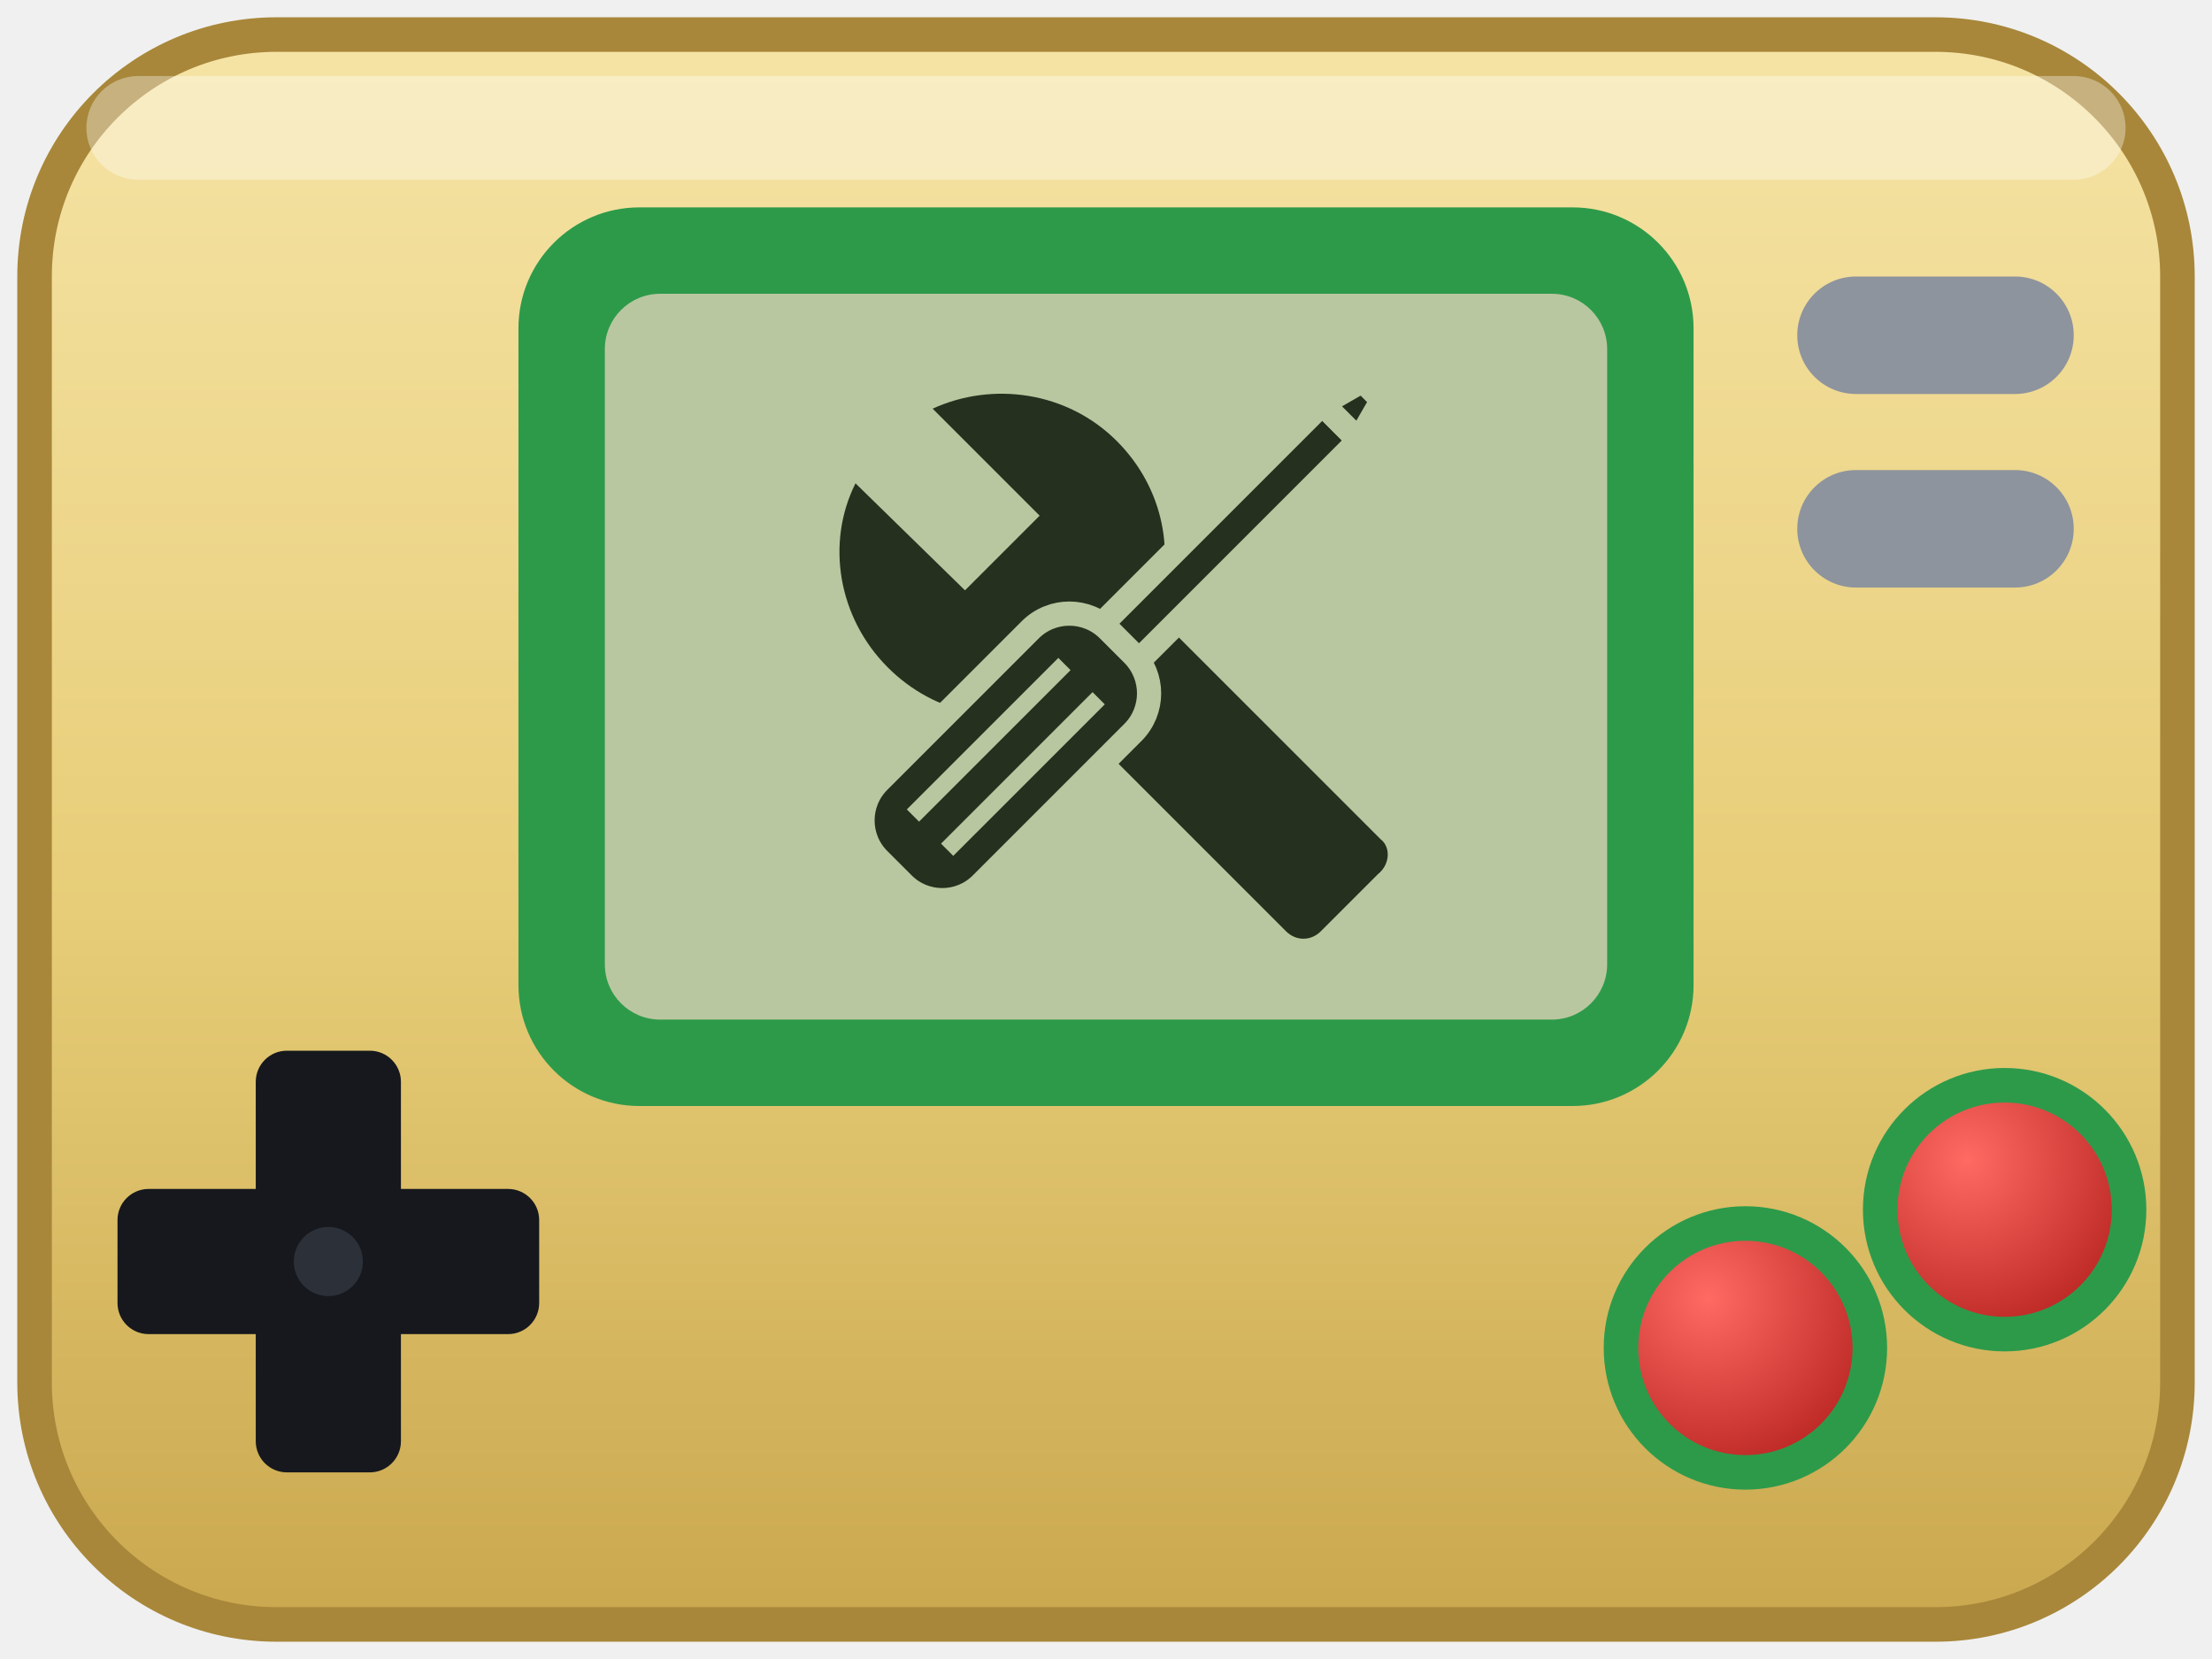
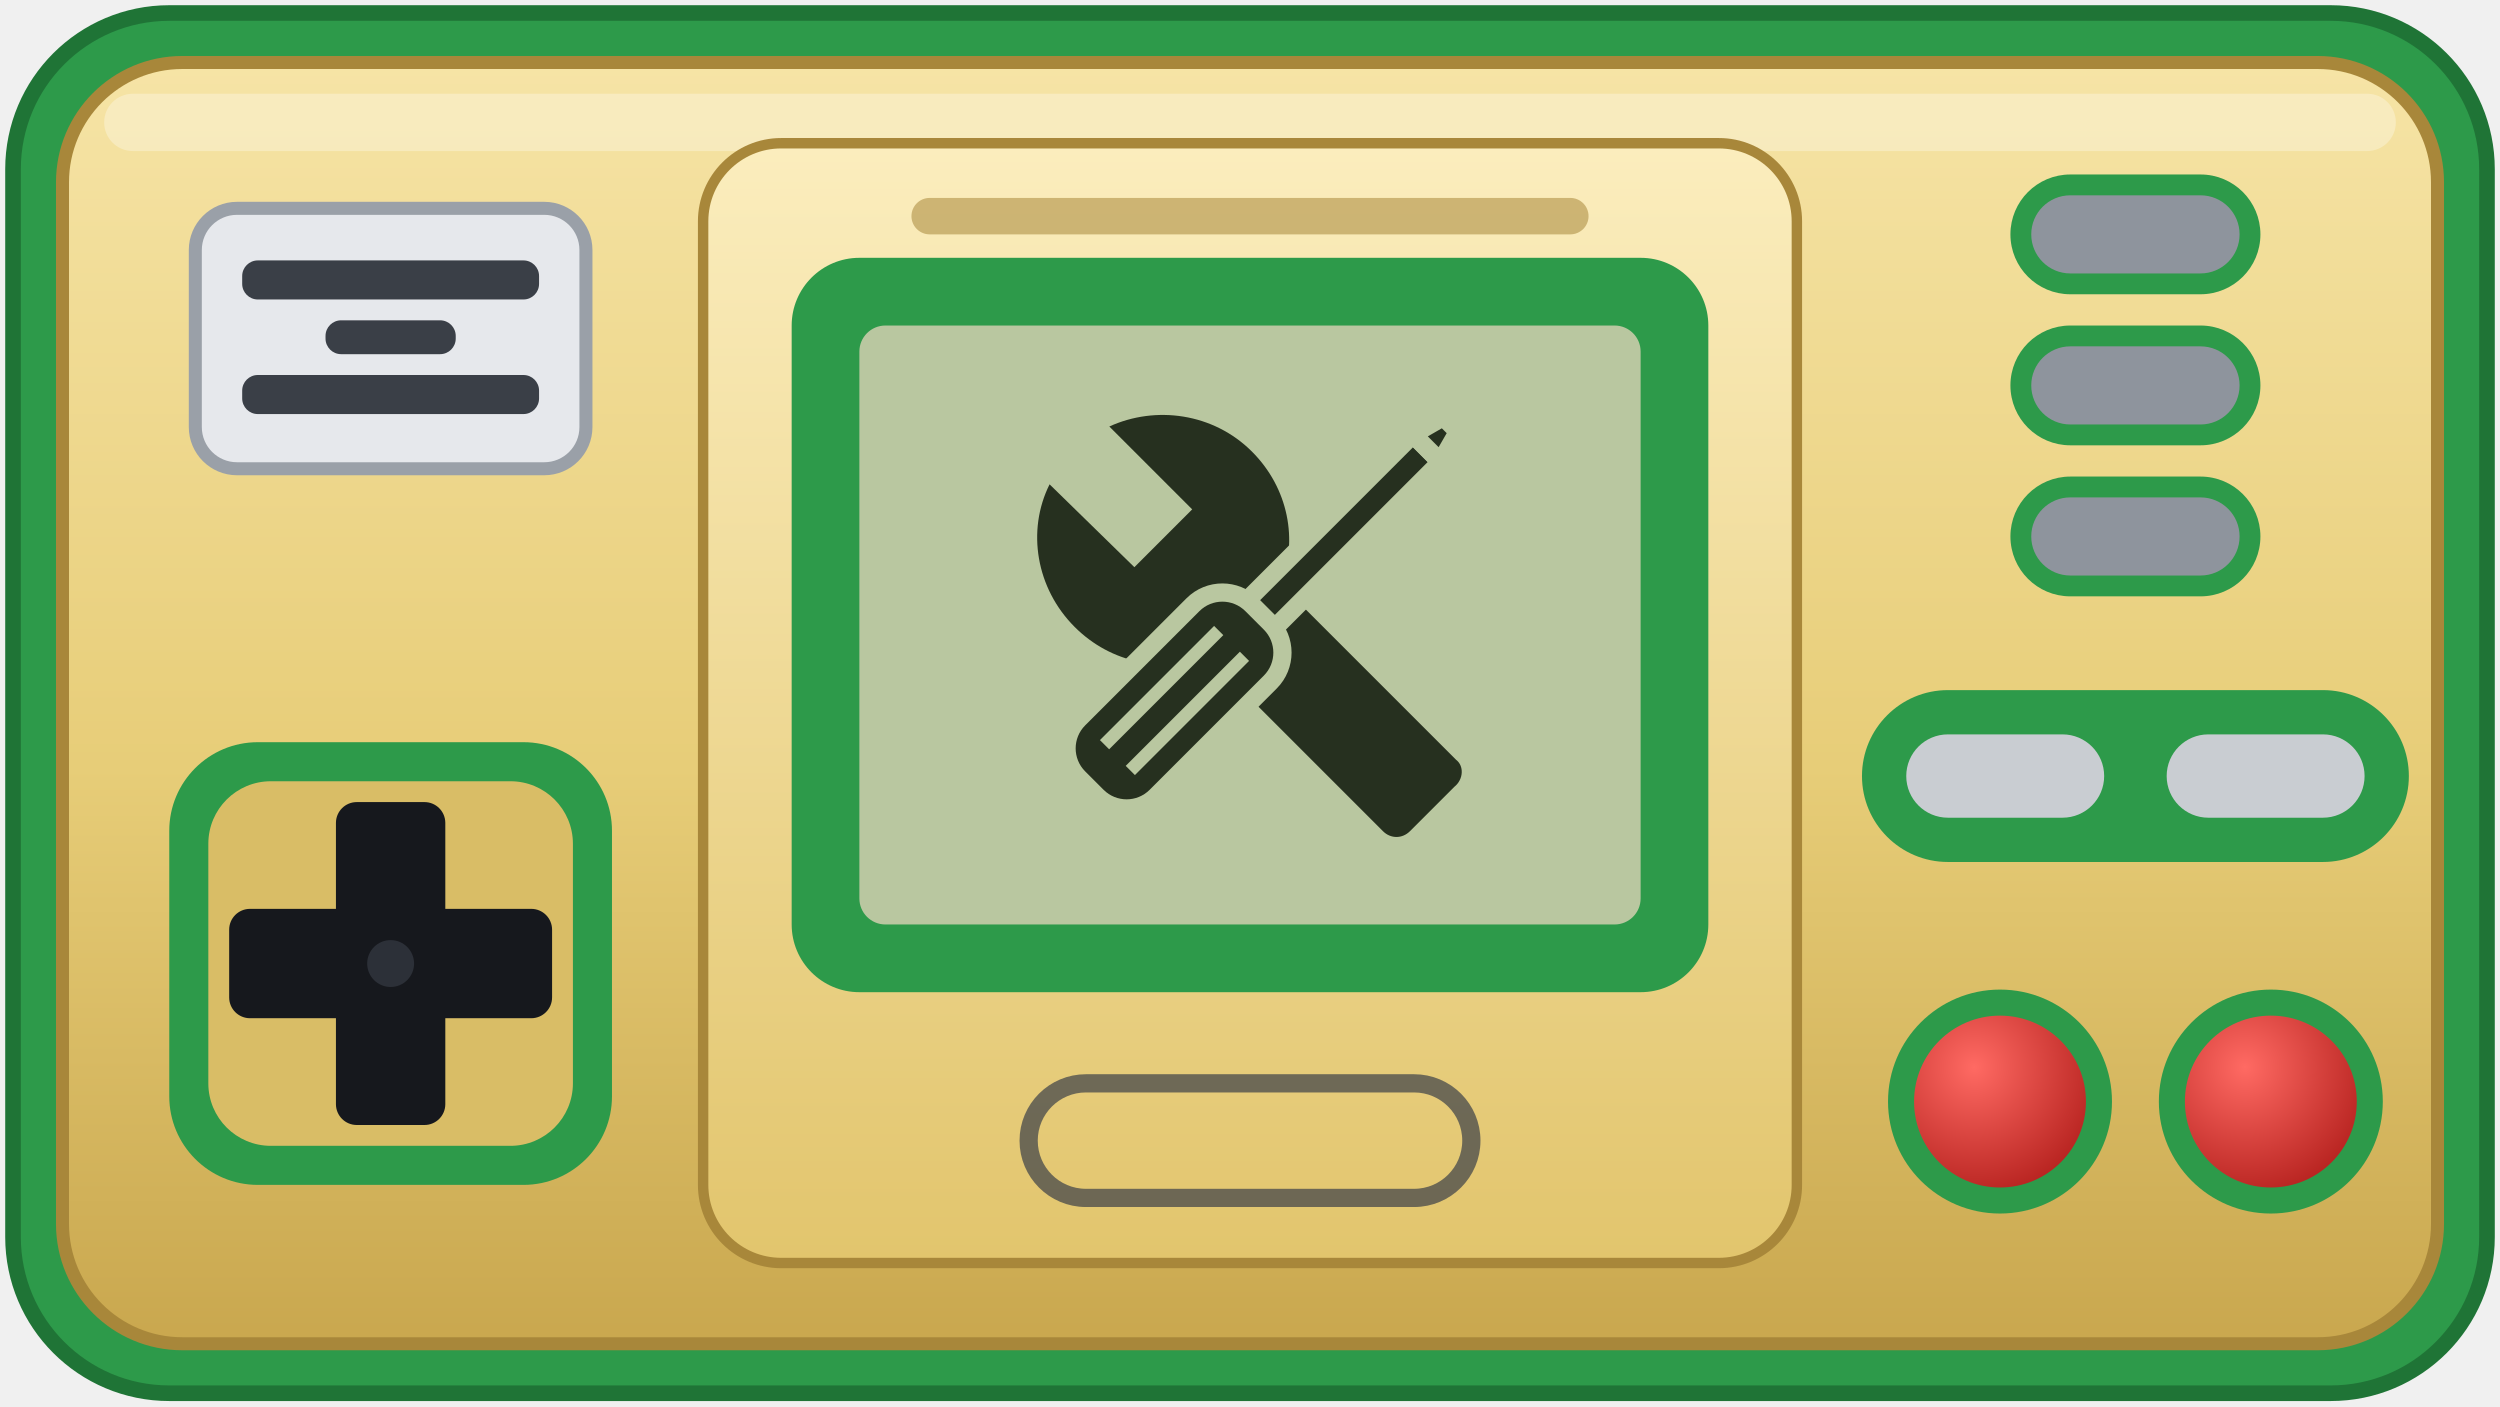
- <svg xmlns="http://www.w3.org/2000/svg" viewBox="0 0 64 48" role="img" aria-label="DOS G&amp;W Imager — Tools">
+ <svg xmlns="http://www.w3.org/2000/svg" viewBox="0 0 96 54" role="img" aria-label="DOS G&amp;W Imager — Tools">
  <defs>
    <linearGradient id="body" x1="0" y1="0" x2="0" y2="1">
      <stop offset="0" stop-color="#f6e4a6" />
      <stop offset=".55" stop-color="#e7cd78" />
      <stop offset="1" stop-color="#c9a74e" />
    </linearGradient>
-     <linearGradient id="screen" x1="0" y1="0" x2="0" y2="1">
-       <stop offset="0" stop-color="#101827" />
-       <stop offset="1" stop-color="#05080f" />
+     <linearGradient id="panel" x1="0" y1="0" x2="0" y2="1">
+       <stop offset="0" stop-color="#fbedbd" />
+       <stop offset="1" stop-color="#e2c56d" />
    </linearGradient>
    <radialGradient id="btn" cx=".35" cy=".3" r=".8">
      <stop offset="0" stop-color="#ff6a63" />
      <stop offset="1" stop-color="#b4201d" />
    </radialGradient>
-     <style>
-       .cur { animation: blink 1.1s steps(1) infinite; }
-       @keyframes blink { 50% { opacity: 0; } }
-       @media (prefers-reduced-motion: reduce) { .cur { animation: none; } }
-     </style>
  </defs>
-   <rect x="1" y="1" width="62" height="46" rx="7" fill="url(#body)" stroke="#a8873a" stroke-width="1" />
-   <rect x="2.5" y="2.2" width="59" height="3" rx="1.5" fill="#fff" opacity=".35" />
-   <rect x="15" y="6" width="34" height="26" rx="3.5" fill="#2d9a4a" />
-   <rect x="17.5" y="8.5" width="29" height="21" rx="1.6" fill="#b9c7a0" />
-   <path transform="translate(23.6 10.6) scale(.72)" fill="#26301f" d="M22.7 19l-9.1-9.1c.9-2.3.4-5-1.5-6.9-2-2-5-2.4-7.4-1.3L9 6 6 9 1.6 4.7C.4 7.1.9 10.1 2.9 12.1c1.9 1.9 4.6 2.4 6.9 1.5l9.1 9.1c.4.4 1 .4 1.4 0l2.3-2.3c.5-.4.5-1.1.1-1.4z" />
-   <g transform="translate(32 19) rotate(45)" stroke="#b9c7a0" stroke-width=".7">
+   <rect x=".5" y=".5" width="95" height="53" rx="6" fill="#2d9a4a" stroke="#1f7436" stroke-width=".6" />
+   <rect x="2.4" y="2.4" width="91.2" height="49.2" rx="4.6" fill="url(#body)" stroke="#a8873a" stroke-width=".5" />
+   <rect x="4" y="3.6" width="88" height="2.2" rx="1.1" fill="#fff" opacity=".3" />
+   <rect x="7.5" y="8" width="15" height="10" rx="1.6" fill="#e6e8ec" stroke="#9aa0a8" stroke-width=".5" />
+   <rect x="9.3" y="10" width="11.4" height="1.5" rx=".6" fill="#3a3f47" />
+   <rect x="12.5" y="12.3" width="5" height="1.3" rx=".6" fill="#3a3f47" />
+   <rect x="9.3" y="14.4" width="11.4" height="1.5" rx=".6" fill="#3a3f47" />
+   <rect x="6.5" y="28.5" width="17" height="17" rx="3.4" fill="#2d9a4a" />
+   <rect x="8" y="30" width="14" height="14" rx="2.4" fill="#d9bd66" />
+   <rect x="12.9" y="30.8" width="4.2" height="12.4" rx=".8" fill="#16181d" />
+   <rect x="8.8" y="34.9" width="12.4" height="4.2" rx=".8" fill="#16181d" />
+   <circle cx="15" cy="37" r=".9" fill="#2c3038" />
+   <rect x="27" y="5.5" width="42" height="43" rx="3" fill="url(#panel)" stroke="#a8873a" stroke-width=".4" />
+   <rect x="35" y="7.6" width="26" height="1.4" rx=".7" fill="#a8873a" opacity=".55" />
+   <rect x="30.4" y="9.9" width="35.2" height="28.2" rx="2.6" fill="#2d9a4a" />
+   <rect x="33" y="12.5" width="30" height="23" rx="1" fill="#b9c7a0" />
+   <path transform="translate(39.12 15.12) scale(0.74)" fill="#26301f" d="M22.7 19l-9.1-9.1c.9-2.3.4-5-1.5-6.9-2-2-5-2.4-7.4-1.3L9 6 6 9 1.6 4.7C.4 7.1.9 10.1 2.9 12.1c1.9 1.9 4.6 2.4 6.9 1.5l9.1 9.1c.4.4 1 .4 1.4 0l2.3-2.3c.5-.4.5-1.1.1-1.4z" />
+   <g transform="translate(48.0 24.0) rotate(45)" stroke="#b9c7a0" stroke-width=".7">
    <rect x="-.75" y="-9.6" width="1.5" height="9.4" fill="#26301f" />
    <path d="M-.75 -9.6h1.5l-.35 -1.3h-.8z" fill="#26301f" />
    <rect x="-2.1" y="-.6" width="4.2" height="9.4" rx="1.6" fill="#26301f" />
-     <path d="M-.7 1v6.2M.7 1v6.2" stroke="#b9c7a0" stroke-width=".5" />
+     <path d="M-.7 1v6.2M.7 1v6.2" stroke-width=".5" />
  </g>
-   <rect x="7.4" y="30.4" width="4.2" height="12.2" rx=".9" fill="#16181d" />
-   <rect x="3.4" y="34.4" width="12.2" height="4.2" rx=".9" fill="#16181d" />
-   <circle cx="9.5" cy="36.5" r="1" fill="#2c3038" />
-   <rect x="52" y="8" width="8" height="3.4" rx="1.7" fill="#8e949d" />
-   <rect x="52" y="13.6" width="8" height="3.4" rx="1.7" fill="#8e949d" />
-   <circle cx="50.5" cy="39" r="3.6" fill="url(#btn)" stroke="#2d9a4a" stroke-width="1" />
-   <circle cx="58" cy="35" r="3.6" fill="url(#btn)" stroke="#2d9a4a" stroke-width="1" />
+   <rect x="39.5" y="41.6" width="17" height="4.4" rx="2.2" fill="none" stroke="#3a3f47" stroke-width=".7" opacity=".7" />
+   <rect x="77.2" y="6.7" width="9.6" height="4.6" rx="2.3" fill="#2d9a4a" />
+   <rect x="78" y="7.5" width="8" height="3" rx="1.5" fill="#8e949d" />
+   <rect x="77.2" y="12.5" width="9.6" height="4.6" rx="2.3" fill="#2d9a4a" />
+   <rect x="78" y="13.3" width="8" height="3" rx="1.5" fill="#8e949d" />
+   <rect x="77.2" y="18.3" width="9.6" height="4.6" rx="2.3" fill="#2d9a4a" />
+   <rect x="78" y="19.1" width="8" height="3" rx="1.5" fill="#8e949d" />
+   <rect x="71.5" y="26.5" width="21" height="6.6" rx="3.3" fill="#2d9a4a" />
+   <rect x="73.2" y="28.2" width="7.6" height="3.2" rx="1.6" fill="#c9cdd2" />
+   <rect x="83.2" y="28.2" width="7.6" height="3.2" rx="1.6" fill="#c9cdd2" />
+   <circle cx="76.8" cy="42.3" r="4.3" fill="#2d9a4a" />
+   <circle cx="76.8" cy="42.3" r="3.3" fill="url(#btn)" />
+   <circle cx="87.2" cy="42.3" r="4.3" fill="#2d9a4a" />
+   <circle cx="87.2" cy="42.3" r="3.3" fill="url(#btn)" />
</svg>
